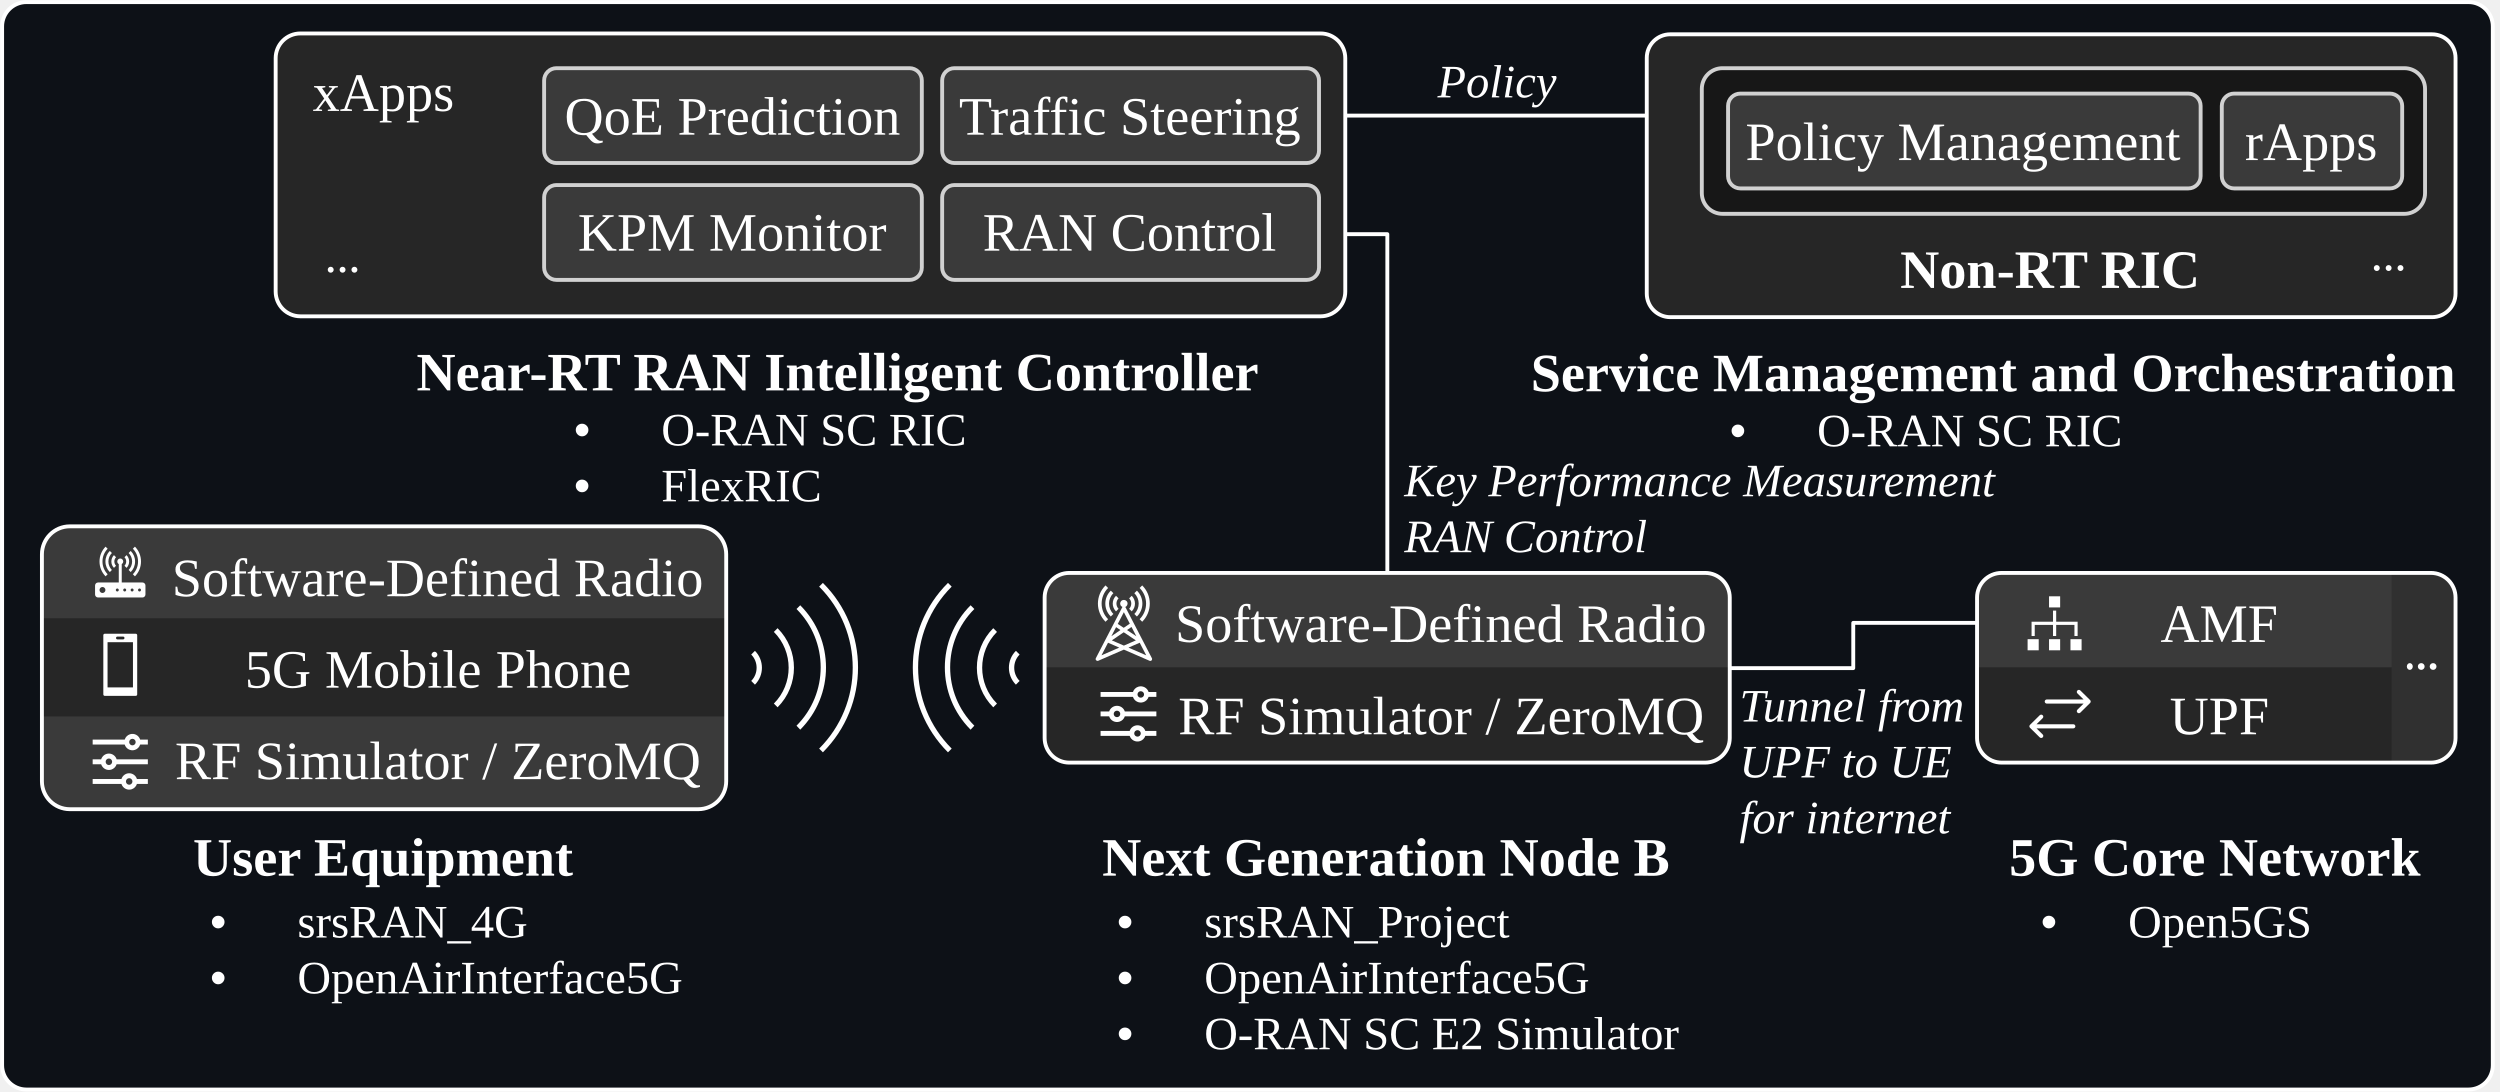
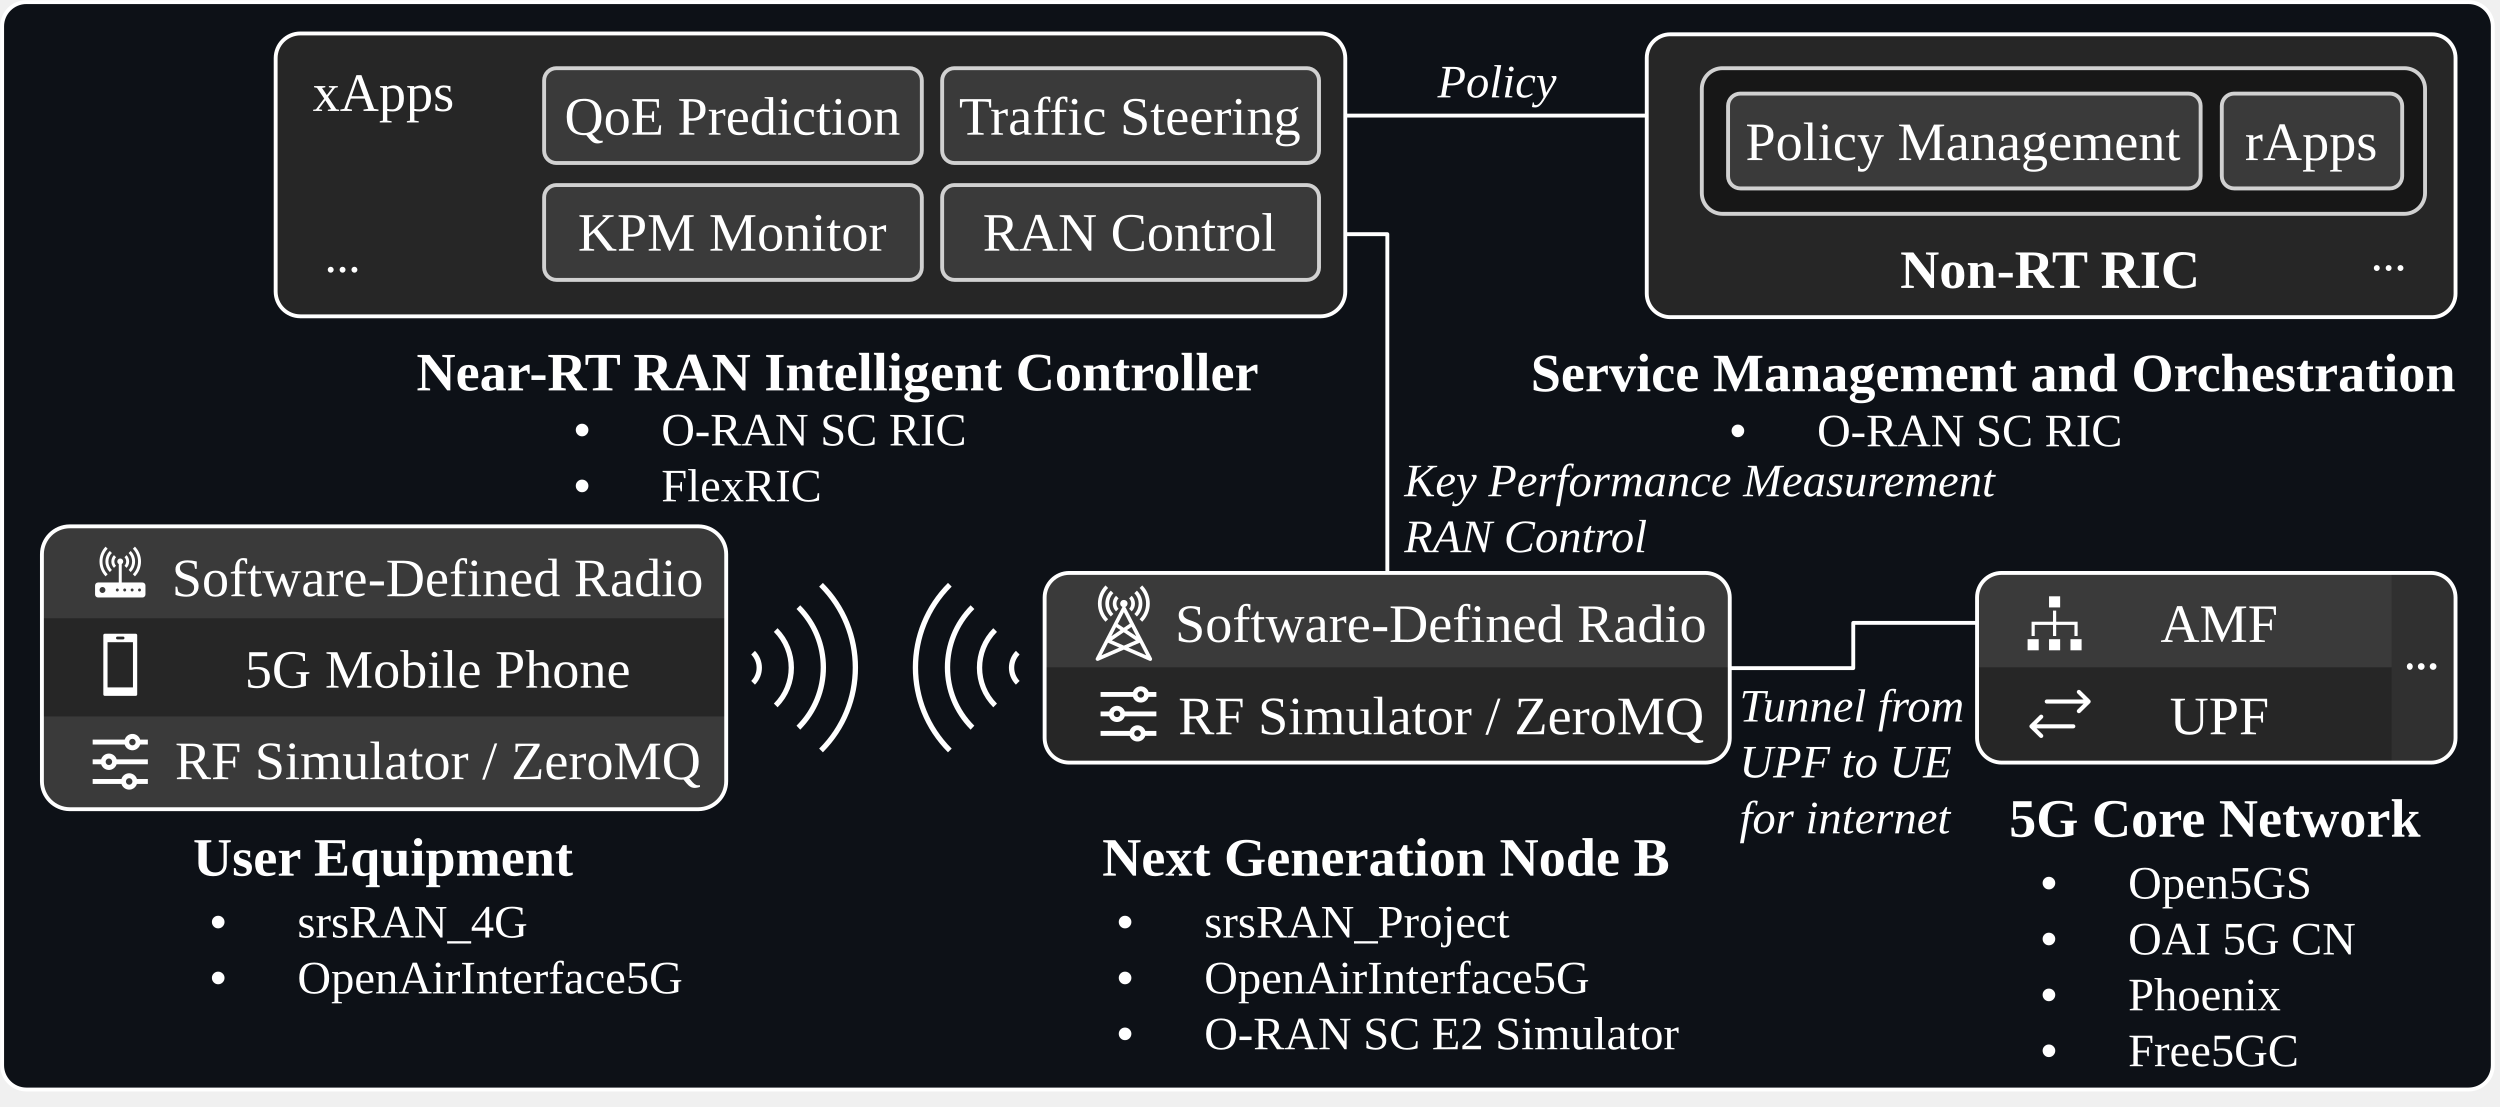
- <svg xmlns="http://www.w3.org/2000/svg" width="2952" height="1289" xml:space="preserve" overflow="hidden">
+ <svg xmlns="http://www.w3.org/2000/svg" width="2952" height="1306" xml:space="preserve" overflow="hidden">
  <g transform="translate(-666 -582)">
    <path d="M668 612.657C668 596.83 680.83 584 696.657 584L3580.34 584C3596.17 584 3609 596.83 3609 612.657L3609 1839.34C3609 1855.17 3596.17 1868 3580.34 1868L696.657 1868C680.83 1868 668 1855.17 668 1839.34Z" fill="#0D1117" fill-rule="evenodd" />
    <path d="M2610.5 650.296C2610.5 634.945 2622.94 622.5 2638.3 622.5L3537.7 622.5C3553.06 622.5 3565.5 634.945 3565.5 650.296L3565.5 928.704C3565.5 944.056 3553.06 956.5 3537.7 956.5L2638.3 956.5C2622.94 956.5 2610.5 944.056 2610.5 928.704Z" stroke="#FFFFFF" stroke-width="4.583" stroke-miterlimit="8" fill="#262626" fill-rule="evenodd" />
    <text fill="#FFFFFF" font-family="Times New Roman,Times New Roman_MSFontService,sans-serif" font-weight="700" font-size="64" transform="matrix(1 0 0 1 2473.53 1044)">Service Management and Orchestration</text>
    <text fill="#FFFFFF" font-family="Arial,Arial_MSFontService,sans-serif" font-weight="400" font-size="55" transform="matrix(1 0 0 1 2708.5 1109)">•</text>
    <text fill="#FFFFFF" font-family="Times New Roman,Times New Roman_MSFontService,sans-serif" font-weight="400" font-size="55" transform="matrix(1 0 0 1 2811.62 1109)">O</text>
    <text fill="#FFFFFF" font-family="Times New Roman,Times New Roman_MSFontService,sans-serif" font-weight="400" font-size="55" transform="matrix(1 0 0 1 2851.15 1109)">-</text>
    <text fill="#FFFFFF" font-family="Times New Roman,Times New Roman_MSFontService,sans-serif" font-weight="400" font-size="55" transform="matrix(1 0 0 1 2869.49 1109)">RAN SC RIC</text>
    <path d="M2675.5 686.984C2675.5 673.462 2686.46 662.5 2699.98 662.5L3505.02 662.5C3518.54 662.5 3529.5 673.462 3529.5 686.984L3529.5 810.016C3529.5 823.538 3518.54 834.5 3505.02 834.5L2699.98 834.5C2686.46 834.5 2675.5 823.538 2675.5 810.016Z" stroke="#D1D1D1" stroke-width="4.583" stroke-miterlimit="8" fill="#171717" fill-rule="evenodd" />
    <text fill="#FFFFFF" font-family="Times New Roman,Times New Roman_MSFontService,sans-serif" font-weight="700" font-size="64" transform="matrix(1 0 0 1 2909.71 922)">Non</text>
    <text fill="#FFFFFF" font-family="Times New Roman,Times New Roman_MSFontService,sans-serif" font-weight="700" font-size="64" transform="matrix(1 0 0 1 3023.72 922)">-</text>
    <text fill="#FFFFFF" font-family="Times New Roman,Times New Roman_MSFontService,sans-serif" font-weight="700" font-size="64" transform="matrix(1 0 0 1 3044.91 922)">RT RIC</text>
    <path d="M668.5 613.157C668.5 597.33 681.33 584.5 697.157 584.5L3580.84 584.5C3596.67 584.5 3609.5 597.33 3609.5 613.157L3609.5 1839.84C3609.5 1855.67 3596.67 1868.5 3580.84 1868.5L697.157 1868.5C681.33 1868.5 668.5 1855.67 668.5 1839.84Z" stroke="#FFFFFF" stroke-width="4.583" stroke-miterlimit="8" fill="none" fill-rule="evenodd" />
    <text fill="#FFFFFF" font-family="Times New Roman,Times New Roman_MSFontService,sans-serif" font-weight="700" font-size="64" transform="matrix(1 0 0 1 893.947 1616)">User Equipment</text>
    <path d="M715 1234.62C715 1217.16 729.155 1203 746.617 1203L1491.38 1203C1508.84 1203 1523 1217.16 1523 1234.62L1523 1505.38C1523 1522.84 1508.84 1537 1491.38 1537L746.617 1537C729.155 1537 715 1522.84 715 1505.38Z" fill="#3A3A3A" fill-rule="evenodd" />
    <rect x="715" y="1312" width="808" height="116" fill="#262626" />
    <path d="M715.5 1236.5C715.5 1218.27 730.273 1203.5 748.496 1203.5L1490.5 1203.5C1508.73 1203.5 1523.5 1218.27 1523.5 1236.5L1523.5 1504.5C1523.5 1522.73 1508.73 1537.5 1490.5 1537.5L748.496 1537.5C730.273 1537.5 715.5 1522.73 715.5 1504.5Z" stroke="#FFFFFF" stroke-width="4.583" stroke-miterlimit="8" fill="none" fill-rule="evenodd" />
    <text fill="#FFFFFF" font-family="Times New Roman,Times New Roman_MSFontService,sans-serif" font-weight="400" font-size="64" transform="matrix(1 0 0 1 872.618 1502)">RF Simulator / </text>
    <text fill="#FFFFFF" font-family="Times New Roman,Times New Roman_MSFontService,sans-serif" font-weight="400" font-size="64" transform="matrix(1 0 0 1 1269.65 1502)">ZeroMQ</text>
    <text fill="#FFFFFF" font-family="Times New Roman,Times New Roman_MSFontService,sans-serif" font-weight="400" font-size="64" transform="matrix(1 0 0 1 955.118 1394)">5G </text>
-     <text fill="#FFFFFF" font-family="Times New Roman,Times New Roman_MSFontService,sans-serif" font-weight="400" font-size="64" transform="matrix(1 0 0 1 1049.65 1394)">Mobile </text>
-     <text fill="#FFFFFF" font-family="Times New Roman,Times New Roman_MSFontService,sans-serif" font-weight="400" font-size="64" transform="matrix(1 0 0 1 1251.32 1394)">Phone</text>
+     <text fill="#FFFFFF" font-family="Times New Roman,Times New Roman_MSFontService,sans-serif" font-weight="400" font-size="64" transform="matrix(1 0 0 1 1049.65 1394)">Mobile Phone</text>
    <text fill="#FFFFFF" font-family="Times New Roman,Times New Roman_MSFontService,sans-serif" font-weight="400" font-size="64" transform="matrix(1 0 0 1 868.894 1286)">Software</text>
    <text fill="#FFFFFF" font-family="Times New Roman,Times New Roman_MSFontService,sans-serif" font-weight="400" font-size="64" transform="matrix(1 0 0 1 1100.35 1286)">-</text>
    <text fill="#FFFFFF" font-family="Times New Roman,Times New Roman_MSFontService,sans-serif" font-weight="400" font-size="64" transform="matrix(1 0 0 1 1121.55 1286)">Defined Radio</text>
    <g>
      <g>
        <g>
          <path d="M823 1393.67 793 1393.67 793 1340.33 823 1340.33 823 1393.67ZM804.667 1333.67 811.333 1333.67C812.25 1333.67 813 1334.42 813 1335.33 813 1336.25 812.25 1337 811.333 1337L804.667 1337C803.75 1337 803 1336.25 803 1335.33 803 1334.42 803.75 1333.67 804.667 1333.67ZM826.333 1330.33 789.667 1330.33C788.75 1330.33 788 1331.08 788 1332L788 1402C788 1402.92 788.75 1403.67 789.667 1403.67L826.333 1403.67C827.25 1403.67 828 1402.92 828 1402L828 1332C828 1331.08 827.25 1330.33 826.333 1330.33Z" fill="#FFFFFF" />
        </g>
      </g>
    </g>
    <g>
      <g>
        <g>
          <path d="M69.516 20.125C67.928 15.076 62.547 12.271 57.499 13.86 54.512 14.799 52.173 17.139 51.233 20.125L13.417 20.125 13.417 25.875 51.233 25.875C52.822 30.924 58.202 33.729 63.251 32.14 66.237 31.201 68.577 28.861 69.516 25.875L78.583 25.875 78.583 20.125ZM60.375 26.833C58.258 26.833 56.541 25.117 56.541 23 56.541 20.883 58.258 19.167 60.375 19.167 62.492 19.167 64.208 20.883 64.208 23 64.208 25.117 62.492 26.833 60.375 26.833Z" fill="#FFFFFF" transform="matrix(1 0 0 1.01087 762 1435)" />
          <path d="M56.541 59.416C52.358 59.422 48.66 62.136 47.4 66.125L13.417 66.125 13.417 71.875 47.4 71.875C48.988 76.924 54.369 79.729 59.418 78.14 62.404 77.201 64.743 74.861 65.683 71.875L78.583 71.875 78.583 66.125 65.683 66.125C64.423 62.136 60.725 59.422 56.541 59.416ZM56.541 72.833C54.425 72.833 52.708 71.117 52.708 69 52.708 66.883 54.425 65.166 56.541 65.166 58.659 65.166 60.375 66.883 60.375 69 60.375 71.117 58.659 72.833 56.541 72.833Z" fill="#FFFFFF" transform="matrix(1 0 0 1.01087 762 1435)" />
          <path d="M32.583 36.417C28.4 36.422 24.702 39.136 23.442 43.125L13.417 43.125 13.417 48.875 23.442 48.875C25.03 53.924 30.411 56.729 35.459 55.14 38.446 54.201 40.785 51.861 41.725 48.875L78.583 48.875 78.583 43.125 41.725 43.125C40.465 39.136 36.767 36.422 32.583 36.417ZM32.583 49.833C30.466 49.833 28.75 48.117 28.75 46 28.75 43.883 30.466 42.167 32.583 42.167 34.7 42.167 36.417 43.883 36.417 46 36.417 48.117 34.7 49.833 32.583 49.833Z" fill="#FFFFFF" transform="matrix(1 0 0 1.01087 762 1435)" />
        </g>
      </g>
    </g>
    <g>
      <g>
        <g>
          <path d="M34.563 37.1 37.013 34.65C35.788 33.338 35 31.588 35 29.663 35 27.738 35.788 25.988 37.013 24.675L34.563 22.225C32.638 24.15 31.5 26.775 31.5 29.663 31.5 32.55 32.638 35.175 34.563 37.1Z" fill="#FFFFFF" transform="matrix(1 0 0 1.0119 766 1215)" />
          <path d="M29.663 42 32.113 39.55C29.575 37.013 28 33.513 28 29.663 28 25.813 29.575 22.313 32.113 19.775L29.663 17.325C26.425 20.475 24.5 24.85 24.5 29.663 24.5 34.475 26.425 38.85 29.663 42Z" fill="#FFFFFF" transform="matrix(1 0 0 1.0119 766 1215)" />
          <path d="M27.125 44.538C23.363 40.775 21 35.525 21 29.663 21 23.8 23.363 18.638 27.125 14.787L24.675 12.338C20.213 16.8 17.5 22.925 17.5 29.663 17.5 36.4 20.213 42.525 24.675 46.988L27.125 44.538Z" fill="#FFFFFF" transform="matrix(1 0 0 1.0119 766 1215)" />
          <path d="M49.438 37.1C51.363 35.175 52.5 32.55 52.5 29.663 52.5 26.775 51.363 24.15 49.438 22.225L46.988 24.675C48.213 25.9 49 27.65 49 29.663 49 31.675 48.213 33.338 46.988 34.65L49.438 37.1Z" fill="#FFFFFF" transform="matrix(1 0 0 1.0119 766 1215)" />
          <path d="M51.888 39.55 54.338 42C57.575 38.85 59.5 34.475 59.5 29.663 59.5 24.85 57.575 20.475 54.338 17.325L51.888 19.775C54.425 22.313 56 25.813 56 29.663 56 33.513 54.425 37.013 51.888 39.55Z" fill="#FFFFFF" transform="matrix(1 0 0 1.0119 766 1215)" />
          <path d="M56.875 44.538 59.325 46.988C63.788 42.525 66.5 36.4 66.5 29.663 66.5 22.925 63.788 16.8 59.325 12.338L56.875 14.787C60.638 18.55 63 23.8 63 29.663 63 35.525 60.638 40.688 56.875 44.538Z" fill="#FFFFFF" transform="matrix(1 0 0 1.0119 766 1215)" />
          <path d="M64.75 64.663C63.788 64.663 63 63.875 63 62.913 63 61.95 63.788 61.163 64.75 61.163 65.713 61.163 66.5 61.95 66.5 62.913 66.5 63.875 65.713 64.663 64.75 64.663ZM56 64.663C55.038 64.663 54.25 63.875 54.25 62.913 54.25 61.95 55.038 61.163 56 61.163 56.963 61.163 57.75 61.95 57.75 62.913 57.75 63.875 56.963 64.663 56 64.663ZM47.25 64.663C46.288 64.663 45.5 63.875 45.5 62.913 45.5 61.95 46.288 61.163 47.25 61.163 48.213 61.163 49 61.95 49 62.913 49 63.875 48.213 64.663 47.25 64.663ZM38.5 64.663C37.538 64.663 36.75 63.875 36.75 62.913 36.75 61.95 37.538 61.163 38.5 61.163 39.463 61.163 40.25 61.95 40.25 62.913 40.25 63.875 39.463 64.663 38.5 64.663ZM21 66.413C19.075 66.413 17.5 64.838 17.5 62.913 17.5 60.988 19.075 59.413 21 59.413 22.925 59.413 24.5 60.988 24.5 62.913 24.5 64.838 22.925 66.413 21 66.413ZM68.25 54.163 43.75 54.163 43.75 32.638C44.8 32.025 45.5 30.888 45.5 29.663 45.5 27.738 43.925 26.163 42 26.163 40.075 26.163 38.5 27.738 38.5 29.663 38.5 30.975 39.2 32.113 40.25 32.638L40.25 54.163 15.75 54.163C13.825 54.163 12.25 55.738 12.25 57.663L12.25 68.163C12.25 70.088 13.825 71.663 15.75 71.663L68.25 71.663C70.175 71.663 71.75 70.088 71.75 68.163L71.75 57.663C71.75 55.738 70.175 54.163 68.25 54.163Z" fill="#FFFFFF" transform="matrix(1 0 0 1.0119 766 1215)" />
        </g>
      </g>
    </g>
    <g>
      <g>
        <g>
          <path d="M55.681 132.754C108.531 79.904 194.098 79.904 246.948 132.754L251.352 128.35C195.985 72.983 106.329 72.983 51.277 128.35L55.681 132.754Z" fill="#FFFFFF" transform="matrix(6.12324e-17 1 -1 6.12323e-17 1766 1219)" />
          <path d="M224.612 155.089C184.031 114.508 118.283 114.508 77.702 155.089L82.106 159.494C120.171 121.429 181.829 121.429 219.894 159.494L224.612 155.089Z" fill="#FFFFFF" transform="matrix(6.12324e-17 1 -1 6.12323e-17 1766 1219)" />
          <path d="M109.16 186.233C132.439 162.954 170.504 162.954 193.783 186.233L198.187 181.829C172.392 156.033 130.552 156.033 104.756 181.829L109.16 186.233Z" fill="#FFFFFF" transform="matrix(6.12324e-17 1 -1 6.12323e-17 1766 1219)" />
          <path d="M135.9 212.973C144.394 204.479 158.55 204.479 167.044 212.973L171.448 208.569C160.437 197.558 142.506 197.558 131.496 208.569L135.9 212.973Z" fill="#FFFFFF" transform="matrix(6.12324e-17 1 -1 6.12323e-17 1766 1219)" />
        </g>
      </g>
    </g>
    <text fill="#FFFFFF" font-family="Arial,Arial_MSFontService,sans-serif" font-weight="400" font-size="55" transform="matrix(1 0 0 1 914.043 1689)">•</text>
    <text fill="#FFFFFF" font-family="Times New Roman,Times New Roman_MSFontService,sans-serif" font-weight="400" font-size="55" transform="matrix(1 0 0 1 1017.17 1689)">srsRAN_4G</text>
    <text fill="#FFFFFF" font-family="Arial,Arial_MSFontService,sans-serif" font-weight="400" font-size="55" transform="matrix(1 0 0 1 914.043 1755)">•</text>
    <text fill="#FFFFFF" font-family="Times New Roman,Times New Roman_MSFontService,sans-serif" font-weight="400" font-size="55" transform="matrix(1 0 0 1 1017.17 1755)">OpenAirInterface5G</text>
    <text fill="#FFFFFF" font-family="Times New Roman,Times New Roman_MSFontService,sans-serif" font-weight="700" font-size="64" transform="matrix(1 0 0 1 1967.44 1616)">Next Generation Node B</text>
    <g>
      <g>
        <g>
          <path d="M55.681 132.754C108.531 79.904 194.098 79.904 246.948 132.754L251.352 128.35C195.986 72.983 106.329 72.983 51.277 128.35L55.681 132.754Z" fill="#FFFFFF" transform="matrix(1.83697e-16 1 1 -1.83697e-16 1657 1219)" />
          <path d="M224.613 155.09C184.031 114.508 118.283 114.508 77.702 155.09L82.106 159.494C120.171 121.429 181.829 121.429 219.894 159.494L224.613 155.09Z" fill="#FFFFFF" transform="matrix(1.83697e-16 1 1 -1.83697e-16 1657 1219)" />
          <path d="M109.16 186.233C132.44 162.954 170.504 162.954 193.783 186.233L198.188 181.829C172.392 156.033 130.552 156.033 104.756 181.829L109.16 186.233Z" fill="#FFFFFF" transform="matrix(1.83697e-16 1 1 -1.83697e-16 1657 1219)" />
          <path d="M135.9 212.973C144.394 204.479 158.55 204.479 167.044 212.973L171.448 208.569C160.438 197.558 142.506 197.558 131.496 208.569L135.9 212.973Z" fill="#FFFFFF" transform="matrix(1.83697e-16 1 1 -1.83697e-16 1657 1219)" />
        </g>
      </g>
    </g>
    <path d="M1899 1287.06C1899 1271.01 1912.01 1258 1928.06 1258L2678.94 1258C2694.99 1258 2708 1271.01 2708 1287.06L2708 1452.94C2708 1468.99 2694.99 1482 2678.94 1482L1928.06 1482C1912.01 1482 1899 1468.99 1899 1452.94Z" fill="#3A3A3A" fill-rule="evenodd" />
    <path d="M31.828 0 776.172 0C793.75-6.42937e-15 808 14.25 808 31.828L808 111 0 111 0 31.828C-6.42933e-15 14.25 14.25 0 31.828 0Z" fill="#262626" fill-rule="evenodd" transform="matrix(1 0 0 -1 1900 1481)" />
    <path d="M1899.5 1287.56C1899.5 1271.51 1912.51 1258.5 1928.56 1258.5L2679.44 1258.5C2695.49 1258.5 2708.5 1271.51 2708.5 1287.56L2708.5 1453.44C2708.5 1469.49 2695.49 1482.5 2679.44 1482.5L1928.56 1482.5C1912.51 1482.5 1899.5 1469.49 1899.5 1453.44Z" stroke="#FFFFFF" stroke-width="4.583" stroke-miterlimit="8" fill="none" fill-rule="evenodd" />
    <text fill="#FFFFFF" font-family="Times New Roman,Times New Roman_MSFontService,sans-serif" font-weight="400" font-size="64" transform="matrix(1 0 0 1 2053.54 1340)">Software</text>
    <text fill="#FFFFFF" font-family="Times New Roman,Times New Roman_MSFontService,sans-serif" font-weight="400" font-size="64" transform="matrix(1 0 0 1 2285 1340)">-</text>
    <text fill="#FFFFFF" font-family="Times New Roman,Times New Roman_MSFontService,sans-serif" font-weight="400" font-size="64" transform="matrix(1 0 0 1 2306.2 1340)">Defined Radio</text>
    <g>
      <g>
        <g>
          <path d="M43.333 37.917 46.367 34.883C43.043 31.438 43.043 25.979 46.367 22.533L43.333 19.5C38.277 24.598 38.277 32.819 43.333 37.917Z" fill="#FFFFFF" transform="matrix(1.00962 0 0 1 1940 1266)" />
          <path d="M37.267 43.983 40.3 40.95C33.539 34.232 33.504 23.305 40.222 16.544 40.248 16.518 40.274 16.492 40.3 16.467L37.267 13.433C28.831 21.75 28.734 35.331 37.051 43.767 37.122 43.84 37.194 43.912 37.267 43.983Z" fill="#FFFFFF" transform="matrix(1.00962 0 0 1 1940 1266)" />
          <path d="M34.125 47.125C24.012 36.93 24.012 20.487 34.125 10.292L31.092 7.258C19.245 19.104 19.244 38.309 31.089 50.156 31.09 50.157 31.091 50.157 31.092 50.158Z" fill="#FFFFFF" transform="matrix(1.00962 0 0 1 1940 1266)" />
          <path d="M61.75 37.917C66.806 32.819 66.806 24.598 61.75 19.5L58.717 22.533C60.336 24.178 61.233 26.4 61.208 28.708 61.212 31.012 60.318 33.227 58.717 34.883Z" fill="#FFFFFF" transform="matrix(1.00962 0 0 1 1940 1266)" />
          <path d="M64.783 40.95 67.817 43.983C76.253 35.666 76.349 22.085 68.032 13.649 67.961 13.577 67.889 13.505 67.817 13.433L64.783 16.467C71.544 23.185 71.579 34.111 64.861 40.872 64.835 40.898 64.809 40.924 64.783 40.95Z" fill="#FFFFFF" transform="matrix(1.00962 0 0 1 1940 1266)" />
          <path d="M70.958 47.125 73.992 50.158C85.838 38.313 85.839 19.107 73.994 7.261 73.993 7.26 73.992 7.259 73.992 7.258L70.958 10.292C81.071 20.487 81.071 36.93 70.958 47.125Z" fill="#FFFFFF" transform="matrix(1.00962 0 0 1 1940 1266)" />
          <path d="M85.583 93.936 85.583 93.936C85.55 93.743 85.488 93.557 85.399 93.383 85.399 93.383 85.399 93.383 85.399 93.318L54.524 33.193C54.43 33.017 54.309 32.856 54.167 32.717 56.385 31.819 57.456 29.293 56.559 27.075 55.661 24.856 53.135 23.785 50.917 24.682 48.698 25.58 47.627 28.106 48.525 30.325 48.965 31.413 49.828 32.276 50.917 32.717 50.801 32.844 50.703 32.986 50.624 33.139L19.749 93.264C19.749 93.264 19.749 93.264 19.749 93.329 19.66 93.503 19.598 93.689 19.565 93.882L19.565 93.882C19.538 94.061 19.538 94.244 19.565 94.423 19.565 94.423 19.565 94.51 19.565 94.553 19.594 94.728 19.645 94.9 19.717 95.062 19.717 95.062 19.717 95.062 19.717 95.062 19.717 95.062 19.825 95.214 19.868 95.301 19.934 95.409 20.007 95.514 20.085 95.615L20.085 95.615C20.14 95.662 20.198 95.705 20.258 95.745 20.352 95.833 20.453 95.913 20.562 95.983 20.646 96.027 20.733 96.067 20.822 96.102L21.147 96.222 21.428 96.222 21.667 96.416 21.818 96.416 21.959 96.416C22.158 96.398 22.352 96.347 22.533 96.265L52.563 83.059 82.55 96.232C82.822 96.356 83.118 96.419 83.416 96.416L83.416 96.416C83.596 96.413 83.774 96.388 83.947 96.341L84.099 96.341C84.237 96.288 84.371 96.227 84.5 96.156L84.597 96.091C84.739 96.002 84.87 95.897 84.987 95.777L84.987 95.777C85.072 95.671 85.148 95.559 85.215 95.442 85.262 95.372 85.305 95.299 85.345 95.225 85.345 95.225 85.345 95.225 85.345 95.225 85.418 95.059 85.469 94.884 85.496 94.705 85.496 94.705 85.496 94.629 85.496 94.586 85.564 94.376 85.594 94.156 85.583 93.936ZM67.166 67.34 56.225 59.941 61.501 56.333ZM52.542 38.87 59.507 52.422 52.379 57.33 45.879 52.997C45.738 52.898 45.585 52.818 45.424 52.758ZM43.463 56.539 48.544 59.973 37.917 67.264ZM26.379 89.819 34.027 74.912 47.168 80.686ZM38.502 72.15 52.401 62.584 66.571 72.171 52.563 78.325ZM75.335 88.335 57.947 80.697 71.067 74.934 78.704 89.808Z" fill="#FFFFFF" transform="matrix(1.00962 0 0 1 1940 1266)" />
        </g>
      </g>
    </g>
    <text fill="#FFFFFF" font-family="Times New Roman,Times New Roman_MSFontService,sans-serif" font-weight="400" font-size="64" transform="matrix(1 0 0 1 2057.26 1449)">RF Simulator / </text>
    <text fill="#FFFFFF" font-family="Times New Roman,Times New Roman_MSFontService,sans-serif" font-weight="400" font-size="64" transform="matrix(1 0 0 1 2454.29 1449)">ZeroMQ</text>
    <g>
      <g>
        <g>
          <path d="M69.516 20.125C67.928 15.076 62.547 12.271 57.499 13.86 54.512 14.799 52.173 17.139 51.233 20.125L13.417 20.125 13.417 25.875 51.233 25.875C52.822 30.924 58.202 33.729 63.251 32.14 66.237 31.201 68.577 28.861 69.516 25.875L78.583 25.875 78.583 20.125ZM60.375 26.833C58.258 26.833 56.541 25.117 56.541 23 56.541 20.883 58.258 19.167 60.375 19.167 62.492 19.167 64.208 20.883 64.208 23 64.208 25.117 62.492 26.833 60.375 26.833Z" fill="#FFFFFF" transform="matrix(1.01087 0 0 1 1952 1379)" />
          <path d="M56.541 59.416C52.358 59.422 48.66 62.136 47.4 66.125L13.417 66.125 13.417 71.875 47.4 71.875C48.988 76.924 54.369 79.729 59.418 78.14 62.404 77.201 64.743 74.861 65.683 71.875L78.583 71.875 78.583 66.125 65.683 66.125C64.423 62.136 60.725 59.422 56.541 59.416ZM56.541 72.833C54.425 72.833 52.708 71.117 52.708 69 52.708 66.883 54.425 65.166 56.541 65.166 58.659 65.166 60.375 66.883 60.375 69 60.375 71.117 58.659 72.833 56.541 72.833Z" fill="#FFFFFF" transform="matrix(1.01087 0 0 1 1952 1379)" />
          <path d="M32.583 36.417C28.4 36.422 24.702 39.136 23.442 43.125L13.417 43.125 13.417 48.875 23.442 48.875C25.03 53.924 30.411 56.729 35.459 55.14 38.446 54.201 40.785 51.861 41.725 48.875L78.583 48.875 78.583 43.125 41.725 43.125C40.465 39.136 36.767 36.422 32.583 36.417ZM32.583 49.833C30.466 49.833 28.75 48.117 28.75 46 28.75 43.883 30.466 42.167 32.583 42.167 34.7 42.167 36.417 43.883 36.417 46 36.417 48.117 34.7 49.833 32.583 49.833Z" fill="#FFFFFF" transform="matrix(1.01087 0 0 1 1952 1379)" />
        </g>
      </g>
    </g>
    <text fill="#FFFFFF" font-family="Arial,Arial_MSFontService,sans-serif" font-weight="400" font-size="55" transform="matrix(1 0 0 1 1984.86 1689)">•</text>
    <text fill="#FFFFFF" font-family="Times New Roman,Times New Roman_MSFontService,sans-serif" font-weight="400" font-size="55" transform="matrix(1 0 0 1 2087.98 1689)">srsRAN_Project</text>
    <text fill="#FFFFFF" font-family="Arial,Arial_MSFontService,sans-serif" font-weight="400" font-size="55" transform="matrix(1 0 0 1 1984.86 1755)">•</text>
    <text fill="#FFFFFF" font-family="Times New Roman,Times New Roman_MSFontService,sans-serif" font-weight="400" font-size="55" transform="matrix(1 0 0 1 2087.98 1755)">OpenAirInterface5G</text>
    <text fill="#FFFFFF" font-family="Arial,Arial_MSFontService,sans-serif" font-weight="400" font-size="55" transform="matrix(1 0 0 1 1984.86 1821)">•</text>
    <text fill="#FFFFFF" font-family="Times New Roman,Times New Roman_MSFontService,sans-serif" font-weight="400" font-size="55" transform="matrix(1 0 0 1 2087.98 1821)">O</text>
    <text fill="#FFFFFF" font-family="Times New Roman,Times New Roman_MSFontService,sans-serif" font-weight="400" font-size="55" transform="matrix(1 0 0 1 2127.51 1821)">-</text>
    <text fill="#FFFFFF" font-family="Times New Roman,Times New Roman_MSFontService,sans-serif" font-weight="400" font-size="55" transform="matrix(1 0 0 1 2145.85 1821)">RAN SC E2 Simulator</text>
-     <text fill="#FFFFFF" font-family="Times New Roman,Times New Roman_MSFontService,sans-serif" font-weight="700" font-size="64" transform="matrix(1 0 0 1 3038.4 1616)">5G Core Network</text>
+     <text fill="#FFFFFF" font-family="Times New Roman,Times New Roman_MSFontService,sans-serif" font-weight="700" font-size="64" transform="matrix(1 0 0 1 3038.4 1570)">5G Core Network</text>
    <path d="M3000 1287.06C3000 1271.01 3013.01 1258 3029.06 1258L3535.94 1258C3551.99 1258 3565 1271.01 3565 1287.06L3565 1452.94C3565 1468.99 3551.99 1482 3535.94 1482L3029.06 1482C3013.01 1482 3000 1468.99 3000 1452.94Z" fill="#3A3A3A" fill-rule="evenodd" />
    <path d="M31.828 0 533.172 0C550.75-8.99152e-15 565 14.25 565 31.828L565 111 0 111 0 31.828C-4.49575e-15 14.25 14.25-4.49576e-15 31.828-8.99152e-15Z" fill="#262626" fill-rule="evenodd" transform="matrix(1 0 0 -1 3000 1481)" />
    <text fill="#FFFFFF" font-family="Times New Roman,Times New Roman_MSFontService,sans-serif" font-weight="400" font-size="64" transform="matrix(1 0 0 1 3217.04 1340)">AMF</text>
    <g>
      <g>
        <g>
          <path d="M3085.5 1349.88 3085.5 1336.75 3098.62 1336.75 3098.62 1349.88Z" fill="#FFFFFF" />
          <path d="M3085.5 1299.25 3085.5 1286.12 3098.62 1286.12 3098.62 1299.25Z" fill="#FFFFFF" />
          <path d="M3060.19 1349.88 3060.19 1336.75 3073.31 1336.75 3073.31 1349.88Z" fill="#FFFFFF" />
          <path d="M3110.81 1349.88 3110.81 1336.75 3123.94 1336.75 3123.94 1349.88Z" fill="#FFFFFF" />
          <path d="M3064.88 1316.12 3064.88 1333 3068.62 1333 3068.62 1319.88 3090.19 1319.88 3090.19 1333 3093.94 1333 3093.94 1319.88 3115.5 1319.88 3115.5 1333 3119.25 1333 3119.25 1316.12 3093.94 1316.12 3093.94 1303 3090.19 1303 3090.19 1316.12 3064.88 1316.12Z" fill="#FFFFFF" />
        </g>
      </g>
    </g>
    <text fill="#FFFFFF" font-family="Times New Roman,Times New Roman_MSFontService,sans-serif" font-weight="400" font-size="64" transform="matrix(1 0 0 1 3227.92 1449)">UPF</text>
    <g>
      <g>
        <g>
          <path d="M26.812 54.438 26.812 11.572 34.027 18.786C34.995 19.721 36.538 19.694 37.473 18.726 38.386 17.781 38.386 16.284 37.473 15.339L26.098 3.964C25.146 3.013 23.604 3.013 22.652 3.964L11.277 15.339C10.341 16.308 10.368 17.851 11.337 18.786 12.281 19.698 13.779 19.698 14.723 18.786L21.938 11.572 21.938 54.438C21.938 55.784 23.029 56.875 24.375 56.875 25.721 56.875 26.812 55.784 26.812 54.438Z" fill="#FFFFFF" transform="matrix(-1.83697e-16 -1 1.01282 -1.86052e-16 3059 1464)" />
          <path d="M56.062 23.562 56.062 66.428 63.277 59.214C64.245 58.279 65.788 58.306 66.723 59.274 67.636 60.219 67.636 61.716 66.723 62.661L55.348 74.036C54.397 74.987 52.854 74.987 51.902 74.036L40.527 62.661C39.592 61.693 39.618 60.149 40.587 59.214 41.531 58.302 43.029 58.302 43.973 59.214L51.188 66.428 51.188 23.562C51.188 22.216 52.279 21.125 53.625 21.125 54.971 21.125 56.062 22.216 56.062 23.562Z" fill="#FFFFFF" transform="matrix(-1.83697e-16 -1 1.01282 -1.86052e-16 3059 1464)" />
        </g>
      </g>
    </g>
-     <text fill="#FFFFFF" font-family="Arial,Arial_MSFontService,sans-serif" font-weight="400" font-size="55" transform="matrix(1 0 0 1 3075.76 1689)">•</text>
-     <text fill="#FFFFFF" font-family="Times New Roman,Times New Roman_MSFontService,sans-serif" font-weight="400" font-size="55" transform="matrix(1 0 0 1 3178.89 1689)">Open5GS</text>
+     <text fill="#FFFFFF" font-family="Arial,Arial_MSFontService,sans-serif" font-weight="400" font-size="55" transform="matrix(1 0 0 1 3075.76 1643)">•</text>
+     <text fill="#FFFFFF" font-family="Times New Roman,Times New Roman_MSFontService,sans-serif" font-weight="400" font-size="55" transform="matrix(1 0 0 1 3178.89 1643)">Open5GS</text>
+     <text fill="#FFFFFF" font-family="Arial,Arial_MSFontService,sans-serif" font-weight="400" font-size="55" transform="matrix(1 0 0 1 3075.76 1709)">•</text>
+     <text fill="#FFFFFF" font-family="Times New Roman,Times New Roman_MSFontService,sans-serif" font-weight="400" font-size="55" transform="matrix(1 0 0 1 3178.89 1709)">OAI 5G CN</text>
+     <text fill="#FFFFFF" font-family="Arial,Arial_MSFontService,sans-serif" font-weight="400" font-size="55" transform="matrix(1 0 0 1 3075.76 1775)">•</text>
+     <text fill="#FFFFFF" font-family="Times New Roman,Times New Roman_MSFontService,sans-serif" font-weight="400" font-size="55" transform="matrix(1 0 0 1 3178.89 1775)">Phoenix</text>
+     <text fill="#FFFFFF" font-family="Arial,Arial_MSFontService,sans-serif" font-weight="400" font-size="55" transform="matrix(1 0 0 1 3075.76 1841)">•</text>
+     <text fill="#FFFFFF" font-family="Times New Roman,Times New Roman_MSFontService,sans-serif" font-weight="400" font-size="55" transform="matrix(1 0 0 1 3178.89 1841)">Free5GC</text>
    <path d="M29.815 0 194.185 0C210.651-3.56478e-15 224 13.348 224 29.815L224 75 0 75 0 29.815C-7.12954e-15 13.348 13.348 0 29.815-3.56478e-15Z" fill="#303030" fill-rule="evenodd" transform="matrix(-1.83697e-16 -1 -1 1.83697e-16 3565 1481)" />
    <path d="M3000.5 1287.56C3000.5 1271.51 3013.51 1258.5 3029.56 1258.5L3536.44 1258.5C3552.49 1258.5 3565.5 1271.51 3565.5 1287.56L3565.5 1453.44C3565.5 1469.49 3552.49 1482.5 3536.44 1482.5L3029.56 1482.5C3013.51 1482.5 3000.5 1469.49 3000.5 1453.44Z" stroke="#FFFFFF" stroke-width="4.583" stroke-miterlimit="8" fill="none" fill-rule="evenodd" />
    <path d="M0 0 398.877 0 398.877 59.656" stroke="#FFFFFF" stroke-width="4.583" stroke-linejoin="round" stroke-miterlimit="10" fill="none" fill-rule="evenodd" transform="matrix(-1.83697e-16 -1 -1 1.83697e-16 2304.16 1257.38)" />
    <path d="M991.5 650.672C991.5 634.561 1004.56 621.5 1020.67 621.5L2225.33 621.5C2241.44 621.5 2254.5 634.561 2254.5 650.672L2254.5 926.328C2254.5 942.439 2241.44 955.5 2225.33 955.5L1020.67 955.5C1004.56 955.5 991.5 942.439 991.5 926.328Z" stroke="#FFFFFF" stroke-width="4.583" stroke-miterlimit="8" fill="#262626" fill-rule="evenodd" />
    <text fill="#FFFFFF" font-family="Times New Roman,Times New Roman_MSFontService,sans-serif" font-weight="700" font-size="64" transform="matrix(1 0 0 1 1157.77 1043)">Near</text>
    <text fill="#FFFFFF" font-family="Times New Roman,Times New Roman_MSFontService,sans-serif" font-weight="700" font-size="64" transform="matrix(1 0 0 1 1291.16 1043)">-</text>
    <text fill="#FFFFFF" font-family="Times New Roman,Times New Roman_MSFontService,sans-serif" font-weight="700" font-size="64" transform="matrix(1 0 0 1 1312.36 1043)">RT RAN Intelligent Controller</text>
    <text fill="#FFFFFF" font-family="Arial,Arial_MSFontService,sans-serif" font-weight="400" font-size="55" transform="matrix(1 0 0 1 1343.71 1108)">•</text>
    <text fill="#FFFFFF" font-family="Times New Roman,Times New Roman_MSFontService,sans-serif" font-weight="400" font-size="55" transform="matrix(1 0 0 1 1446.84 1108)">O</text>
    <text fill="#FFFFFF" font-family="Times New Roman,Times New Roman_MSFontService,sans-serif" font-weight="400" font-size="55" transform="matrix(1 0 0 1 1486.37 1108)">-</text>
    <text fill="#FFFFFF" font-family="Times New Roman,Times New Roman_MSFontService,sans-serif" font-weight="400" font-size="55" transform="matrix(1 0 0 1 1504.7 1108)">RAN SC RIC</text>
    <text fill="#FFFFFF" font-family="Arial,Arial_MSFontService,sans-serif" font-weight="400" font-size="55" transform="matrix(1 0 0 1 1343.71 1174)">•</text>
    <text fill="#FFFFFF" font-family="Times New Roman,Times New Roman_MSFontService,sans-serif" font-weight="400" font-size="55" transform="matrix(1 0 0 1 1446.84 1174)">FlexRIC</text>
    <path d="M2254.5 718.5 2609.97 718.5" stroke="#FFFFFF" stroke-width="4.583" stroke-miterlimit="8" fill="none" fill-rule="evenodd" />
    <text fill="#FFFFFF" font-family="Times New Roman,Times New Roman_MSFontService,sans-serif" font-style="italic" font-weight="400" font-size="55" transform="matrix(1 0 0 1 2363.45 697)">Policy</text>
    <text fill="#FFFFFF" font-family="Times New Roman,Times New Roman_MSFontService,sans-serif" font-style="italic" font-weight="400" font-size="55" transform="matrix(1 0 0 1 2324.16 1168)">Key Performance Measurement</text>
    <text fill="#FFFFFF" font-family="Times New Roman,Times New Roman_MSFontService,sans-serif" font-style="italic" font-weight="400" font-size="55" transform="matrix(1 0 0 1 2324.16 1234)">RAN Control</text>
    <path d="M1308.5 815.031C1308.5 807.006 1315.01 800.5 1323.03 800.5L1739.97 800.5C1747.99 800.5 1754.5 807.006 1754.5 815.031L1754.5 897.969C1754.5 905.994 1747.99 912.5 1739.97 912.5L1323.03 912.5C1315.01 912.5 1308.5 905.994 1308.5 897.969Z" stroke="#D1D1D1" stroke-width="4.583" stroke-miterlimit="8" fill="#3A3A3A" fill-rule="evenodd" />
    <text fill="#FFFFFF" font-family="Times New Roman,Times New Roman_MSFontService,sans-serif" font-weight="400" font-size="64" transform="matrix(1 0 0 1 1348.32 878)">KPM Monitor</text>
    <path d="M1778.5 677.031C1778.5 669.005 1785.01 662.5 1793.03 662.5L2208.97 662.5C2216.99 662.5 2223.5 669.005 2223.5 677.031L2223.5 759.969C2223.5 767.994 2216.99 774.5 2208.97 774.5L1793.03 774.5C1785.01 774.5 1778.5 767.994 1778.5 759.969Z" stroke="#D1D1D1" stroke-width="4.583" stroke-miterlimit="8" fill="#3A3A3A" fill-rule="evenodd" />
    <text fill="#FFFFFF" font-family="Times New Roman,Times New Roman_MSFontService,sans-serif" font-weight="400" font-size="64" transform="matrix(1 0 0 1 1798.33 741)">Traffic Steering</text>
    <path d="M1308.5 677.031C1308.5 669.005 1315.01 662.5 1323.03 662.5L1739.97 662.5C1747.99 662.5 1754.5 669.005 1754.5 677.031L1754.5 759.969C1754.5 767.994 1747.99 774.499 1739.97 774.499L1323.03 774.499C1315.01 774.499 1308.5 767.994 1308.5 759.969Z" stroke="#D1D1D1" stroke-width="4.583" stroke-miterlimit="8" fill="#3A3A3A" fill-rule="evenodd" />
    <text fill="#FFFFFF" font-family="Times New Roman,Times New Roman_MSFontService,sans-serif" font-weight="400" font-size="64" transform="matrix(1 0 0 1 1332.56 741)">QoE</text>
    <text fill="#FFFFFF" font-family="Times New Roman,Times New Roman_MSFontService,sans-serif" font-weight="400" font-size="64" transform="matrix(1 0 0 1 1466.05 741)">Prediction</text>
    <path d="M1778.5 815.031C1778.5 807.006 1785.01 800.5 1793.03 800.5L2208.97 800.5C2216.99 800.5 2223.5 807.006 2223.5 815.031L2223.5 897.97C2223.5 905.995 2216.99 912.5 2208.97 912.5L1793.03 912.5C1785.01 912.5 1778.5 905.995 1778.5 897.97Z" stroke="#D1D1D1" stroke-width="4.583" stroke-miterlimit="8" fill="#3A3A3A" fill-rule="evenodd" />
    <text fill="#FFFFFF" font-family="Times New Roman,Times New Roman_MSFontService,sans-serif" font-weight="400" font-size="64" transform="matrix(1 0 0 1 1826.41 878)">RAN Control</text>
    <path d="M3289.5 707.031C3289.5 699.006 3296.01 692.5 3304.03 692.5L3487.97 692.5C3495.99 692.5 3502.5 699.006 3502.5 707.031L3502.5 789.97C3502.5 797.995 3495.99 804.5 3487.97 804.5L3304.03 804.5C3296.01 804.5 3289.5 797.995 3289.5 789.97Z" stroke="#D1D1D1" stroke-width="4.583" stroke-miterlimit="8" fill="#3A3A3A" fill-rule="evenodd" />
    <text fill="#FFFFFF" font-family="Times New Roman,Times New Roman_MSFontService,sans-serif" font-weight="400" font-size="64" transform="matrix(1 0 0 1 3316.78 771)">rApps</text>
    <path d="M2706.5 707.031C2706.5 699.006 2713.01 692.5 2721.03 692.5L3249.97 692.5C3257.99 692.5 3264.5 699.006 3264.5 707.031L3264.5 789.969C3264.5 797.995 3257.99 804.5 3249.97 804.5L2721.03 804.5C2713.01 804.5 2706.5 797.995 2706.5 789.969Z" stroke="#D1D1D1" stroke-width="4.583" stroke-miterlimit="8" fill="#3A3A3A" fill-rule="evenodd" />
    <text fill="#FFFFFF" font-family="Times New Roman,Times New Roman_MSFontService,sans-serif" font-weight="400" font-size="64" transform="matrix(1 0 0 1 2727.06 771)">Policy Management</text>
    <text fill="#FFFFFF" font-family="Times New Roman,Times New Roman_MSFontService,sans-serif" font-weight="400" font-size="64" transform="matrix(1 0 0 1 1035.18 713)">xApps</text>
    <path d="M0 0 145.823 0 145.823 53.415 291.645 53.415" stroke="#FFFFFF" stroke-width="4.583" stroke-linejoin="round" stroke-miterlimit="10" fill="none" fill-rule="evenodd" transform="matrix(1 0 0 -1 2708.5 1370.91)" />
    <path d="M0 4C-8.91177e-16 1.791 1.567 0 3.5 0 5.433-1.01849e-15 7 1.791 7 4 7 6.209 5.433 8 3.5 8 1.567 8-1.33677e-15 6.209 0 4Z" fill="#FFFFFF" fill-rule="evenodd" transform="matrix(1 0 0 -1 3508 1373)" />
    <path d="M0 4C-1.01849e-15 1.791 1.791 0 4 0 6.209-1.01849e-15 8 1.791 8 4 8 6.209 6.209 8 4 8 1.791 8-1.52774e-15 6.209 0 4Z" fill="#FFFFFF" fill-rule="evenodd" transform="matrix(1 0 0 -1 3521 1373)" />
    <path d="M0 4C-1.01849e-15 1.791 1.791 0 4 0 6.209-1.01849e-15 8 1.791 8 4 8 6.209 6.209 8 4 8 1.791 8-1.52774e-15 6.209 0 4Z" fill="#FFFFFF" fill-rule="evenodd" transform="matrix(1 0 0 -1 3535 1373)" />
    <path d="M0 3.5C-8.91177e-16 1.567 1.567 0 3.5 0 5.433 -8.91177e-16 7 1.567 7 3.5 7 5.433 5.433 7 3.5 7 1.567 7-1.33677e-15 5.433 0 3.5Z" fill="#FFFFFF" fill-rule="evenodd" transform="matrix(1 0 0 -1 3469 902)" />
    <path d="M0 3.5C-8.91223e-16 1.567 1.567 0 3.5 0 5.433 -8.91177e-16 7 1.567 7 3.5 7 5.433 5.433 7 3.5 7 1.567 7-1.33683e-15 5.433 0 3.5Z" fill="#FFFFFF" fill-rule="evenodd" transform="matrix(1 0 0 -1 3483 902)" />
    <path d="M0 3.5C-8.91177e-16 1.567 1.567 0 3.5 0 5.433 -8.91177e-16 7 1.567 7 3.5 7 5.433 5.433 7 3.5 7 1.567 7-1.33677e-15 5.433 0 3.5Z" fill="#FFFFFF" fill-rule="evenodd" transform="matrix(1 0 0 -1 3497 902)" />
    <path d="M0 3.5C-8.91223e-16 1.567 1.567 0 3.5 0 5.433 -8.91223e-16 7 1.567 7 3.5 7 5.433 5.433 7 3.5 7 1.567 7-1.33683e-15 5.433 0 3.5Z" fill="#FFFFFF" fill-rule="evenodd" transform="matrix(1 0 0 -1 1053 904)" />
    <path d="M0 3.5C-8.91177e-16 1.567 1.567 0 3.5 0 5.433 -8.91223e-16 7 1.567 7 3.5 7 5.433 5.433 7 3.5 7 1.567 7-1.33677e-15 5.433 0 3.5Z" fill="#FFFFFF" fill-rule="evenodd" transform="matrix(1 0 0 -1 1067 904)" />
    <path d="M0 3.5C-8.91177e-16 1.567 1.567 0 3.5 0 5.433 -8.91223e-16 7 1.567 7 3.5 7 5.433 5.433 7 3.5 7 1.567 7-1.33677e-15 5.433 0 3.5Z" fill="#FFFFFF" fill-rule="evenodd" transform="matrix(1 0 0 -1 1081 904)" />
    <text fill="#FFFFFF" font-family="Times New Roman,Times New Roman_MSFontService,sans-serif" font-style="italic" font-weight="400" font-size="55" transform="matrix(1 0 0 1 2719.97 1434)">Tunnel from </text>
    <text fill="#FFFFFF" font-family="Times New Roman,Times New Roman_MSFontService,sans-serif" font-style="italic" font-weight="400" font-size="55" transform="matrix(1 0 0 1 2719.97 1500)">UPF to UE</text>
    <text fill="#FFFFFF" font-family="Times New Roman,Times New Roman_MSFontService,sans-serif" font-style="italic" font-weight="400" font-size="55" transform="matrix(1 0 0 1 2719.97 1566)">for internet</text>
  </g>
</svg>
